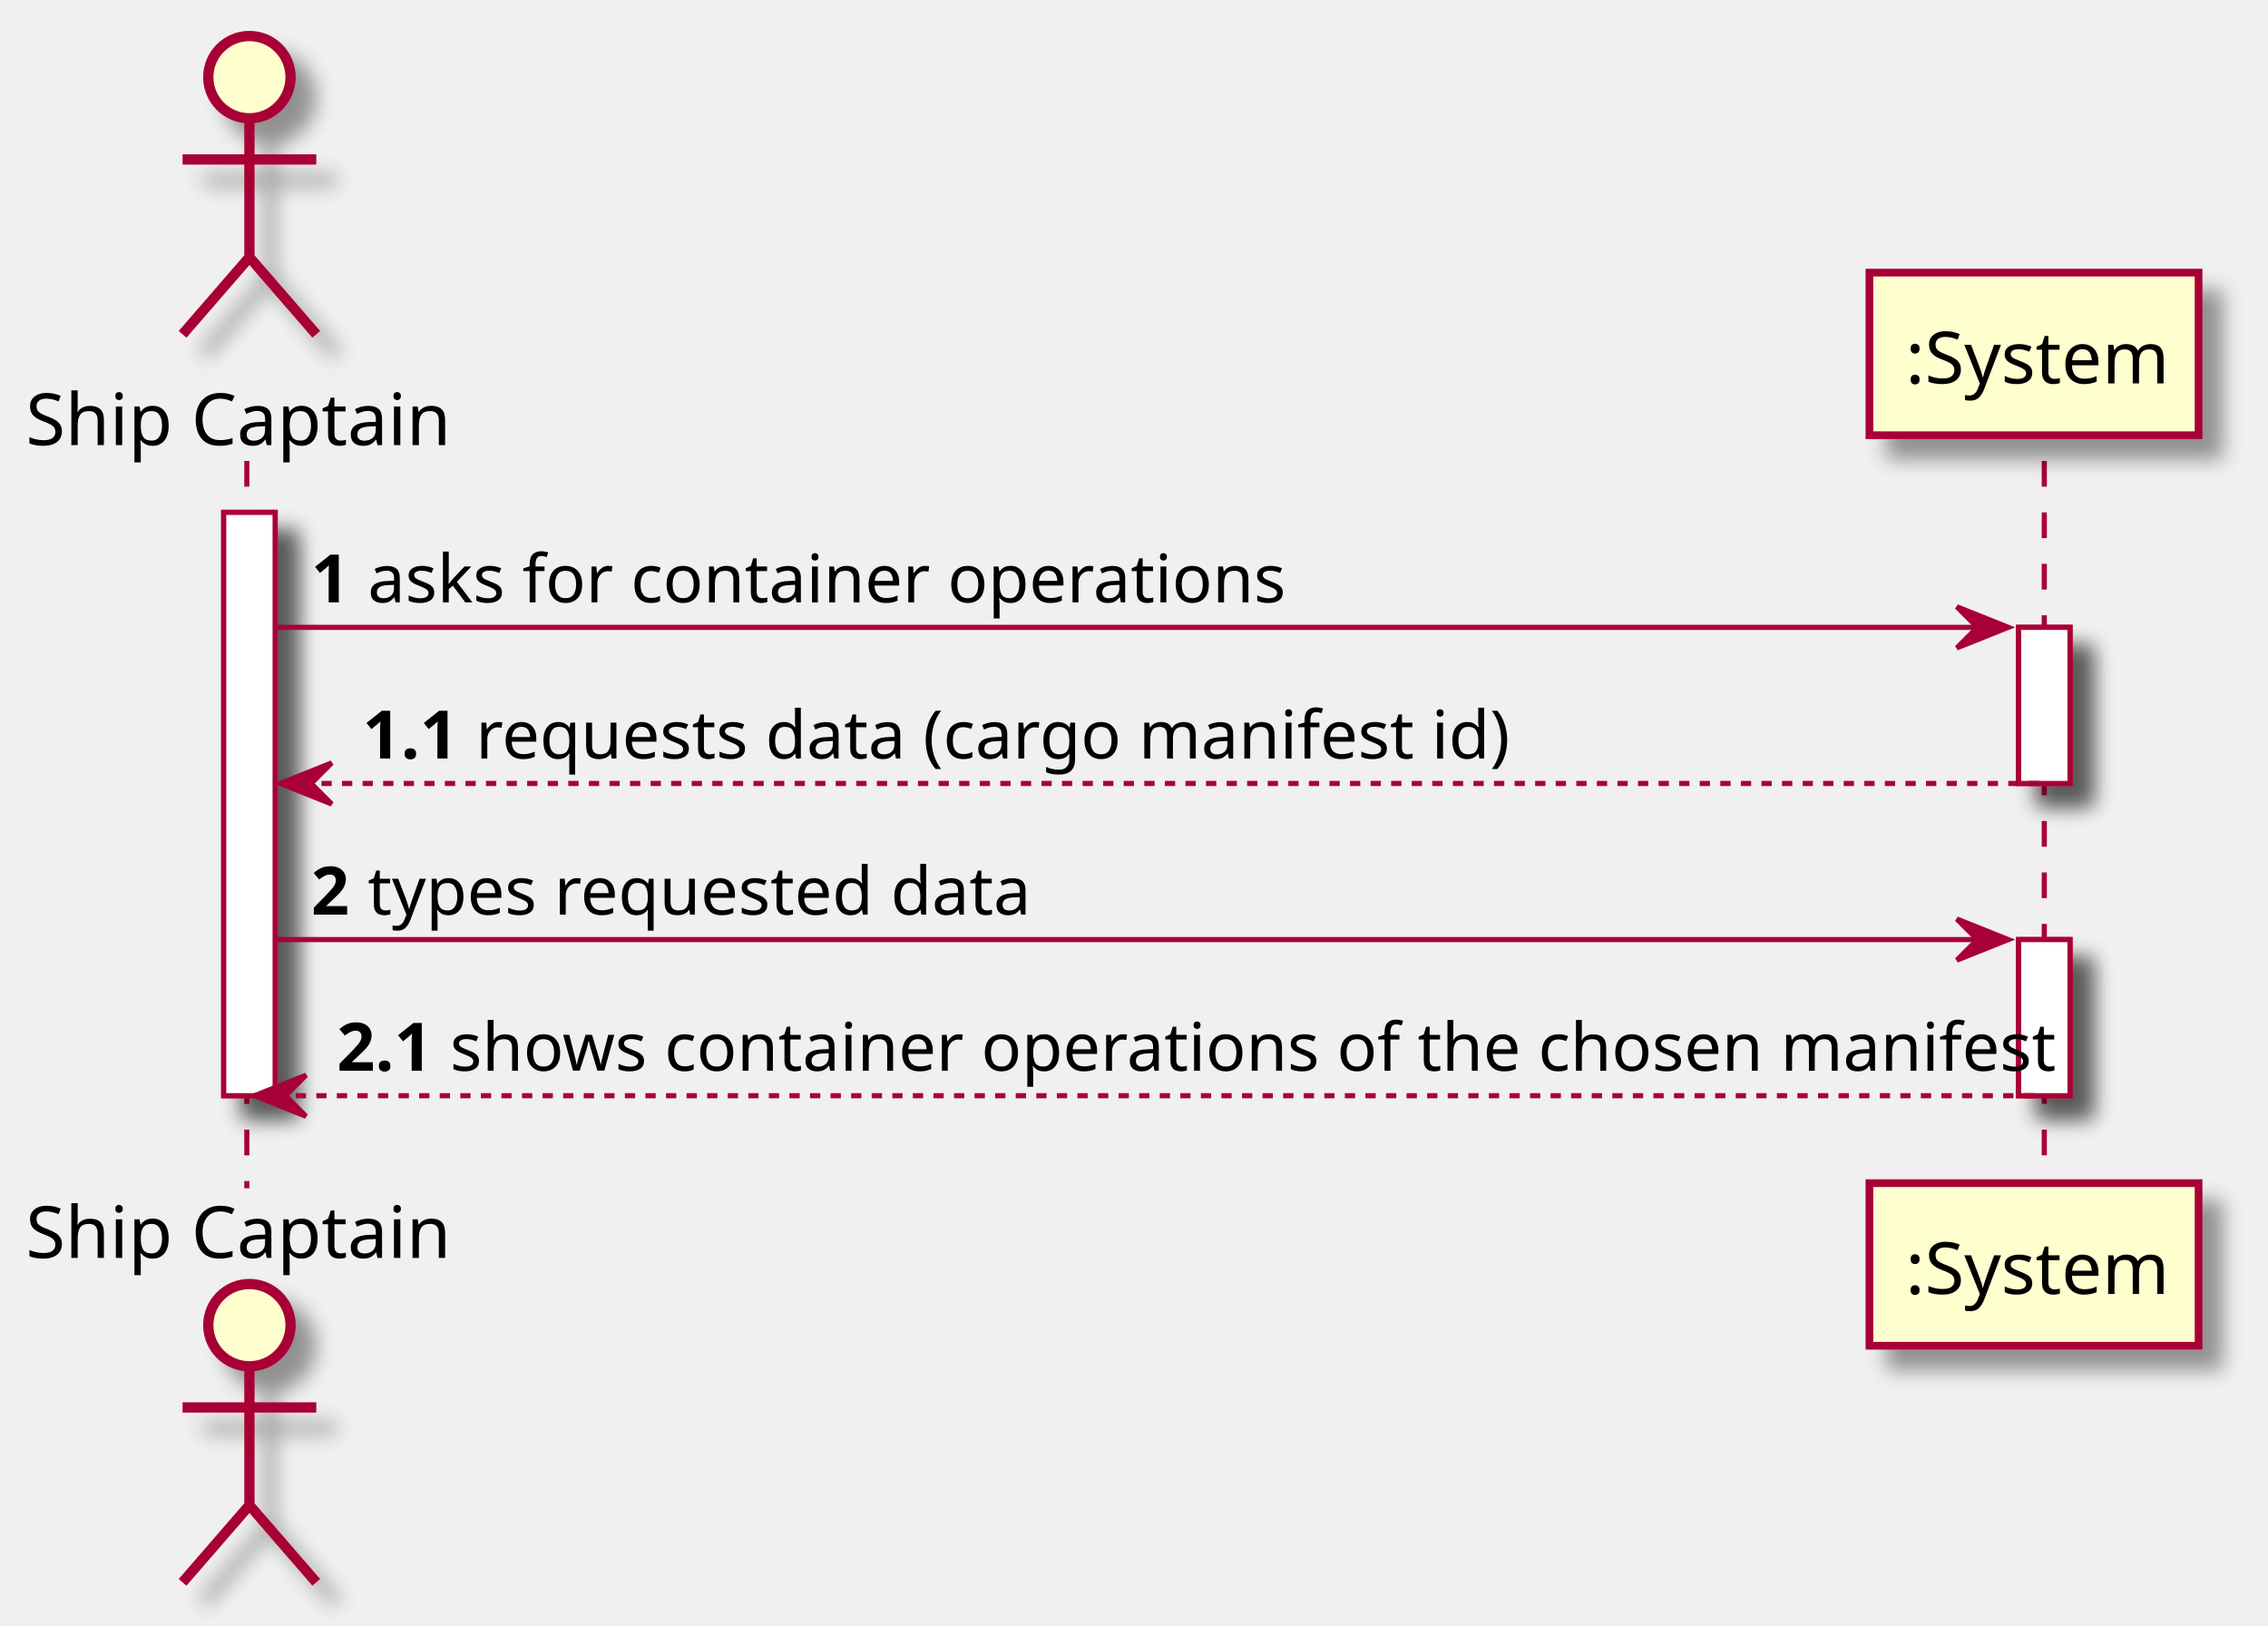
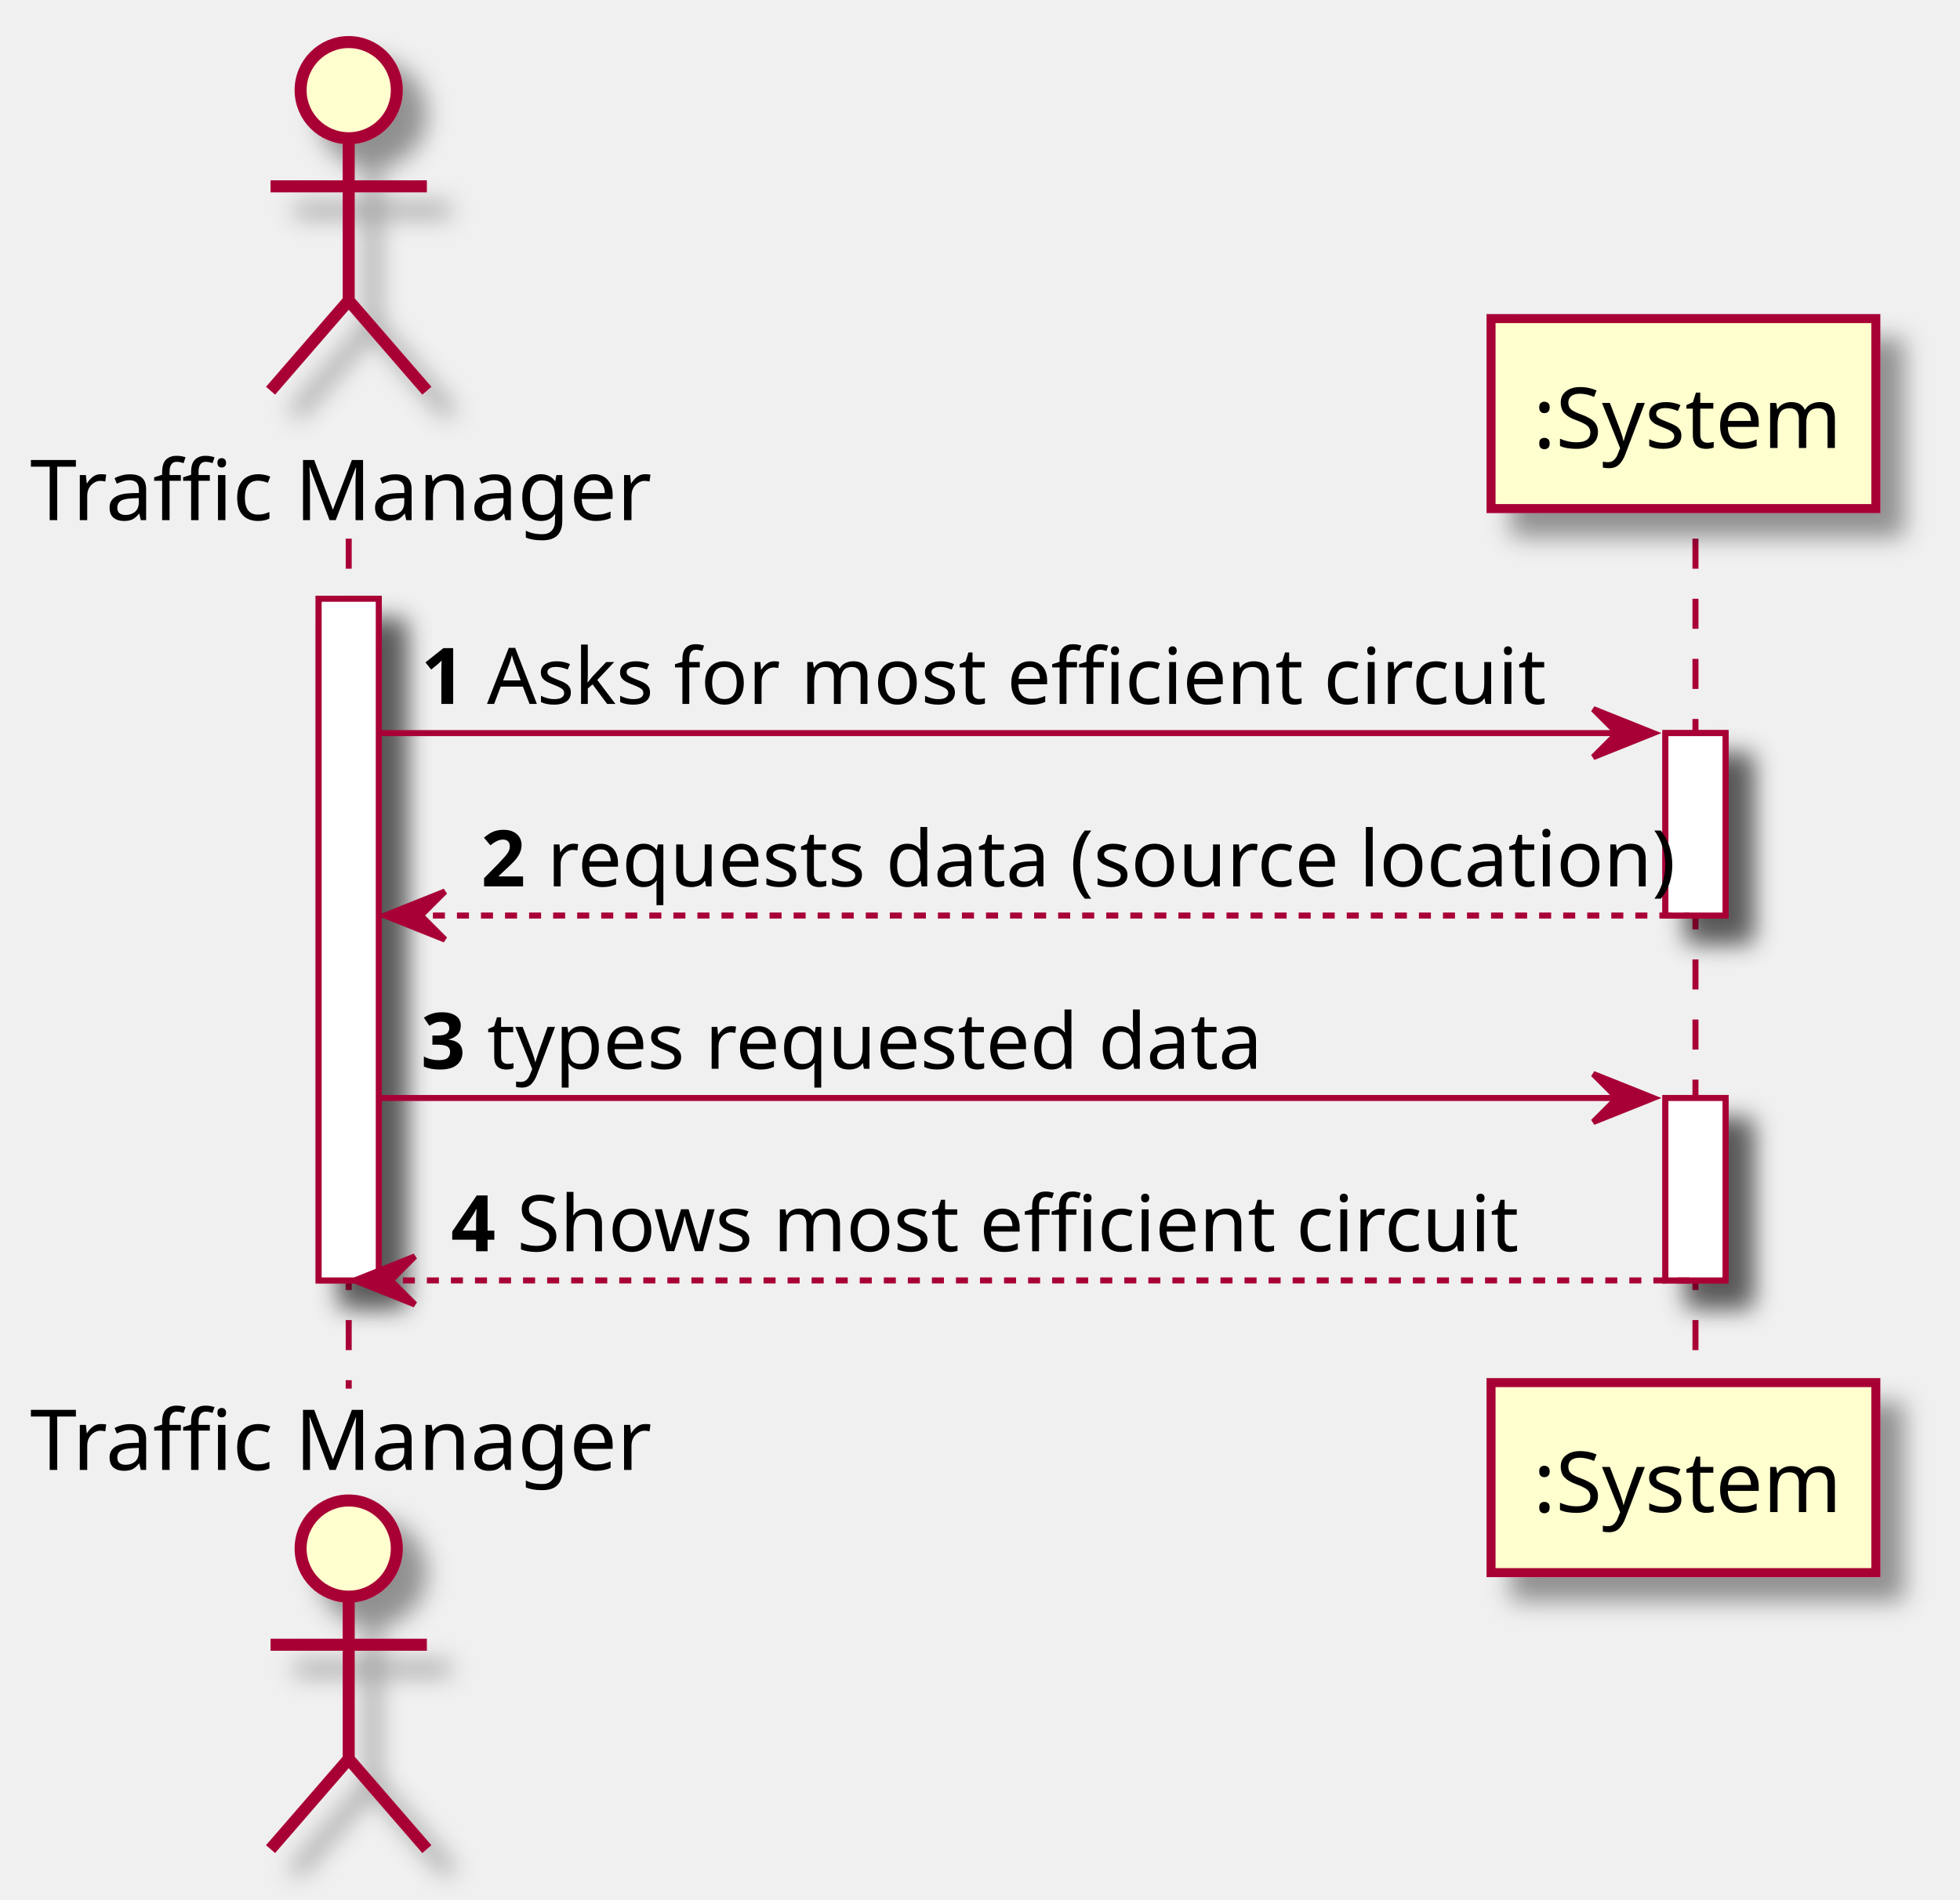
- <svg xmlns="http://www.w3.org/2000/svg" contentScriptType="application/ecmascript" contentStyleType="text/css" height="316px" preserveAspectRatio="none" style="width:441px;height:316px;" version="1.1" viewBox="0 0 441 316" width="441px" zoomAndPan="magnify">
+ <svg xmlns="http://www.w3.org/2000/svg" contentScriptType="application/ecmascript" contentStyleType="text/css" height="316px" preserveAspectRatio="none" style="width:326px;height:316px;" version="1.1" viewBox="0 0 326 316" width="326px" zoomAndPan="magnify">
  <defs>
-     <filter height="300%" id="fmdi1haxy92iw" width="300%" x="-1" y="-1">
+     <filter height="300%" id="f6loxayqu16aa" width="300%" x="-1" y="-1">
      <feGaussianBlur result="blurOut" stdDeviation="2.0" />
      <feColorMatrix in="blurOut" result="blurOut2" type="matrix" values="0 0 0 0 0 0 0 0 0 0 0 0 0 0 0 0 0 0 .4 0" />
      <feOffset dx="4.0" dy="4.0" in="blurOut2" result="blurOut3" />
      <feBlend in="SourceGraphic" in2="blurOut3" mode="normal" />
    </filter>
  </defs>
  <g>
-     <rect fill="#FFFFFF" filter="url(#fmdi1haxy92iw)" height="113.406" style="stroke:#A80036;stroke-width:1.0;" width="10" x="43.5" y="99.609" />
-     <rect fill="#FFFFFF" filter="url(#fmdi1haxy92iw)" height="30.352" style="stroke:#A80036;stroke-width:1.0;" width="10" x="392.5" y="121.961" />
-     <rect fill="#FFFFFF" filter="url(#fmdi1haxy92iw)" height="30.352" style="stroke:#A80036;stroke-width:1.0;" width="10" x="392.5" y="182.664" />
-     <line style="stroke:#A80036;stroke-width:1.0;stroke-dasharray:5.0,5.0;" x1="48" x2="48" y1="89.609" y2="231.016" />
-     <line style="stroke:#A80036;stroke-width:1.0;stroke-dasharray:5.0,5.0;" x1="397.5" x2="397.5" y1="89.609" y2="231.016" />
-     <text fill="#000000" font-family="sans-serif" font-size="14" lengthAdjust="spacing" textLength="81" x="5" y="86.533">Ship Captain</text>
-     <ellipse cx="48.5" cy="15" fill="#FEFECE" filter="url(#fmdi1haxy92iw)" rx="8" ry="8" style="stroke:#A80036;stroke-width:2.0;" />
-     <path d="M48.5,23 L48.5,50 M35.5,31 L61.5,31 M48.5,50 L35.5,65 M48.5,50 L61.5,65 " fill="none" filter="url(#fmdi1haxy92iw)" style="stroke:#A80036;stroke-width:2.0;" />
-     <text fill="#000000" font-family="sans-serif" font-size="14" lengthAdjust="spacing" textLength="81" x="5" y="244.549">Ship Captain</text>
-     <ellipse cx="48.5" cy="257.625" fill="#FEFECE" filter="url(#fmdi1haxy92iw)" rx="8" ry="8" style="stroke:#A80036;stroke-width:2.0;" />
-     <path d="M48.5,265.625 L48.5,292.625 M35.5,273.625 L61.5,273.625 M48.5,292.625 L35.5,307.625 M48.5,292.625 L61.5,307.625 " fill="none" filter="url(#fmdi1haxy92iw)" style="stroke:#A80036;stroke-width:2.0;" />
-     <rect fill="#FEFECE" filter="url(#fmdi1haxy92iw)" height="31.609" style="stroke:#A80036;stroke-width:1.5;" width="64" x="363.5" y="53" />
-     <text fill="#000000" font-family="sans-serif" font-size="14" lengthAdjust="spacing" textLength="50" x="370.5" y="74.533">:System</text>
-     <rect fill="#FEFECE" filter="url(#fmdi1haxy92iw)" height="31.609" style="stroke:#A80036;stroke-width:1.5;" width="64" x="363.5" y="230.016" />
-     <text fill="#000000" font-family="sans-serif" font-size="14" lengthAdjust="spacing" textLength="50" x="370.5" y="251.549">:System</text>
-     <rect fill="#FFFFFF" filter="url(#fmdi1haxy92iw)" height="113.406" style="stroke:#A80036;stroke-width:1.0;" width="10" x="43.5" y="99.609" />
-     <rect fill="#FFFFFF" filter="url(#fmdi1haxy92iw)" height="30.352" style="stroke:#A80036;stroke-width:1.0;" width="10" x="392.5" y="121.961" />
-     <rect fill="#FFFFFF" filter="url(#fmdi1haxy92iw)" height="30.352" style="stroke:#A80036;stroke-width:1.0;" width="10" x="392.5" y="182.664" />
-     <polygon fill="#A80036" points="380.5,117.961,390.5,121.961,380.5,125.961,384.5,121.961" style="stroke:#A80036;stroke-width:1.0;" />
-     <line style="stroke:#A80036;stroke-width:1.0;" x1="53.5" x2="386.5" y1="121.961" y2="121.961" />
-     <text fill="#000000" font-family="sans-serif" font-size="13" font-weight="bold" lengthAdjust="spacing" textLength="7" x="60.5" y="117.105">1</text>
-     <text fill="#000000" font-family="sans-serif" font-size="13" lengthAdjust="spacing" textLength="167" x="71.5" y="117.105">asks for container operations</text>
-     <polygon fill="#A80036" points="64.5,148.312,54.5,152.312,64.5,156.312,60.5,152.312" style="stroke:#A80036;stroke-width:1.0;" />
-     <line style="stroke:#A80036;stroke-width:1.0;stroke-dasharray:2.0,2.0;" x1="58.5" x2="396.5" y1="152.312" y2="152.312" />
-     <text fill="#000000" font-family="sans-serif" font-size="13" font-weight="bold" lengthAdjust="spacing" textLength="18" x="70.5" y="147.456">1.1</text>
-     <text fill="#000000" font-family="sans-serif" font-size="13" lengthAdjust="spacing" textLength="190" x="92.5" y="147.456">requests data (cargo manifest id)</text>
-     <polygon fill="#A80036" points="380.5,178.664,390.5,182.664,380.5,186.664,384.5,182.664" style="stroke:#A80036;stroke-width:1.0;" />
-     <line style="stroke:#A80036;stroke-width:1.0;" x1="53.5" x2="386.5" y1="182.664" y2="182.664" />
-     <text fill="#000000" font-family="sans-serif" font-size="13" font-weight="bold" lengthAdjust="spacing" textLength="7" x="60.5" y="177.808">2</text>
-     <text fill="#000000" font-family="sans-serif" font-size="13" lengthAdjust="spacing" textLength="122" x="71.5" y="177.808">types requested data</text>
-     <polygon fill="#A80036" points="59.5,209.016,49.5,213.016,59.5,217.016,55.5,213.016" style="stroke:#A80036;stroke-width:1.0;" />
-     <line style="stroke:#A80036;stroke-width:1.0;stroke-dasharray:2.0,2.0;" x1="53.5" x2="396.5" y1="213.016" y2="213.016" />
-     <text fill="#000000" font-family="sans-serif" font-size="13" font-weight="bold" lengthAdjust="spacing" textLength="18" x="65.5" y="208.159">2.1</text>
-     <text fill="#000000" font-family="sans-serif" font-size="13" lengthAdjust="spacing" textLength="293" x="87.5" y="208.159">shows container operations of the chosen manifest</text>
+     <rect fill="#FFFFFF" filter="url(#f6loxayqu16aa)" height="113.406" style="stroke:#A80036;stroke-width:1.0;" width="10" x="53" y="99.609" />
+     <rect fill="#FFFFFF" filter="url(#f6loxayqu16aa)" height="30.352" style="stroke:#A80036;stroke-width:1.0;" width="10" x="277" y="121.961" />
+     <rect fill="#FFFFFF" filter="url(#f6loxayqu16aa)" height="30.352" style="stroke:#A80036;stroke-width:1.0;" width="10" x="277" y="182.664" />
+     <line style="stroke:#A80036;stroke-width:1.0;stroke-dasharray:5.0,5.0;" x1="58" x2="58" y1="89.609" y2="231.016" />
+     <line style="stroke:#A80036;stroke-width:1.0;stroke-dasharray:5.0,5.0;" x1="282" x2="282" y1="89.609" y2="231.016" />
+     <text fill="#000000" font-family="sans-serif" font-size="14" lengthAdjust="spacing" textLength="100" x="5" y="86.533">Traffic Manager</text>
+     <ellipse cx="58" cy="15" fill="#FEFECE" filter="url(#f6loxayqu16aa)" rx="8" ry="8" style="stroke:#A80036;stroke-width:2.0;" />
+     <path d="M58,23 L58,50 M45,31 L71,31 M58,50 L45,65 M58,50 L71,65 " fill="none" filter="url(#f6loxayqu16aa)" style="stroke:#A80036;stroke-width:2.0;" />
+     <text fill="#000000" font-family="sans-serif" font-size="14" lengthAdjust="spacing" textLength="100" x="5" y="244.549">Traffic Manager</text>
+     <ellipse cx="58" cy="257.625" fill="#FEFECE" filter="url(#f6loxayqu16aa)" rx="8" ry="8" style="stroke:#A80036;stroke-width:2.0;" />
+     <path d="M58,265.625 L58,292.625 M45,273.625 L71,273.625 M58,292.625 L45,307.625 M58,292.625 L71,307.625 " fill="none" filter="url(#f6loxayqu16aa)" style="stroke:#A80036;stroke-width:2.0;" />
+     <rect fill="#FEFECE" filter="url(#f6loxayqu16aa)" height="31.609" style="stroke:#A80036;stroke-width:1.5;" width="64" x="248" y="53" />
+     <text fill="#000000" font-family="sans-serif" font-size="14" lengthAdjust="spacing" textLength="50" x="255" y="74.533">:System</text>
+     <rect fill="#FEFECE" filter="url(#f6loxayqu16aa)" height="31.609" style="stroke:#A80036;stroke-width:1.5;" width="64" x="248" y="230.016" />
+     <text fill="#000000" font-family="sans-serif" font-size="14" lengthAdjust="spacing" textLength="50" x="255" y="251.549">:System</text>
+     <rect fill="#FFFFFF" filter="url(#f6loxayqu16aa)" height="113.406" style="stroke:#A80036;stroke-width:1.0;" width="10" x="53" y="99.609" />
+     <rect fill="#FFFFFF" filter="url(#f6loxayqu16aa)" height="30.352" style="stroke:#A80036;stroke-width:1.0;" width="10" x="277" y="121.961" />
+     <rect fill="#FFFFFF" filter="url(#f6loxayqu16aa)" height="30.352" style="stroke:#A80036;stroke-width:1.0;" width="10" x="277" y="182.664" />
+     <polygon fill="#A80036" points="265,117.961,275,121.961,265,125.961,269,121.961" style="stroke:#A80036;stroke-width:1.0;" />
+     <line style="stroke:#A80036;stroke-width:1.0;" x1="63" x2="271" y1="121.961" y2="121.961" />
+     <text fill="#000000" font-family="sans-serif" font-size="13" font-weight="bold" lengthAdjust="spacing" textLength="7" x="70" y="117.105">1</text>
+     <text fill="#000000" font-family="sans-serif" font-size="13" lengthAdjust="spacing" textLength="172" x="81" y="117.105">Asks for  most efficient circuit</text>
+     <polygon fill="#A80036" points="74,148.312,64,152.312,74,156.312,70,152.312" style="stroke:#A80036;stroke-width:1.0;" />
+     <line style="stroke:#A80036;stroke-width:1.0;stroke-dasharray:2.0,2.0;" x1="68" x2="281" y1="152.312" y2="152.312" />
+     <text fill="#000000" font-family="sans-serif" font-size="13" font-weight="bold" lengthAdjust="spacing" textLength="7" x="80" y="147.456">2</text>
+     <text fill="#000000" font-family="sans-serif" font-size="13" lengthAdjust="spacing" textLength="179" x="91" y="147.456">requests data (source location)</text>
+     <polygon fill="#A80036" points="265,178.664,275,182.664,265,186.664,269,182.664" style="stroke:#A80036;stroke-width:1.0;" />
+     <line style="stroke:#A80036;stroke-width:1.0;" x1="63" x2="271" y1="182.664" y2="182.664" />
+     <text fill="#000000" font-family="sans-serif" font-size="13" font-weight="bold" lengthAdjust="spacing" textLength="7" x="70" y="177.808">3</text>
+     <text fill="#000000" font-family="sans-serif" font-size="13" lengthAdjust="spacing" textLength="122" x="81" y="177.808">types requested data</text>
+     <polygon fill="#A80036" points="69,209.016,59,213.016,69,217.016,65,213.016" style="stroke:#A80036;stroke-width:1.0;" />
+     <line style="stroke:#A80036;stroke-width:1.0;stroke-dasharray:2.0,2.0;" x1="63" x2="281" y1="213.016" y2="213.016" />
+     <text fill="#000000" font-family="sans-serif" font-size="13" font-weight="bold" lengthAdjust="spacing" textLength="7" x="75" y="208.159">4</text>
+     <text fill="#000000" font-family="sans-serif" font-size="13" lengthAdjust="spacing" textLength="159" x="86" y="208.159">Shows most efficient circuit</text>
  </g>
</svg>
